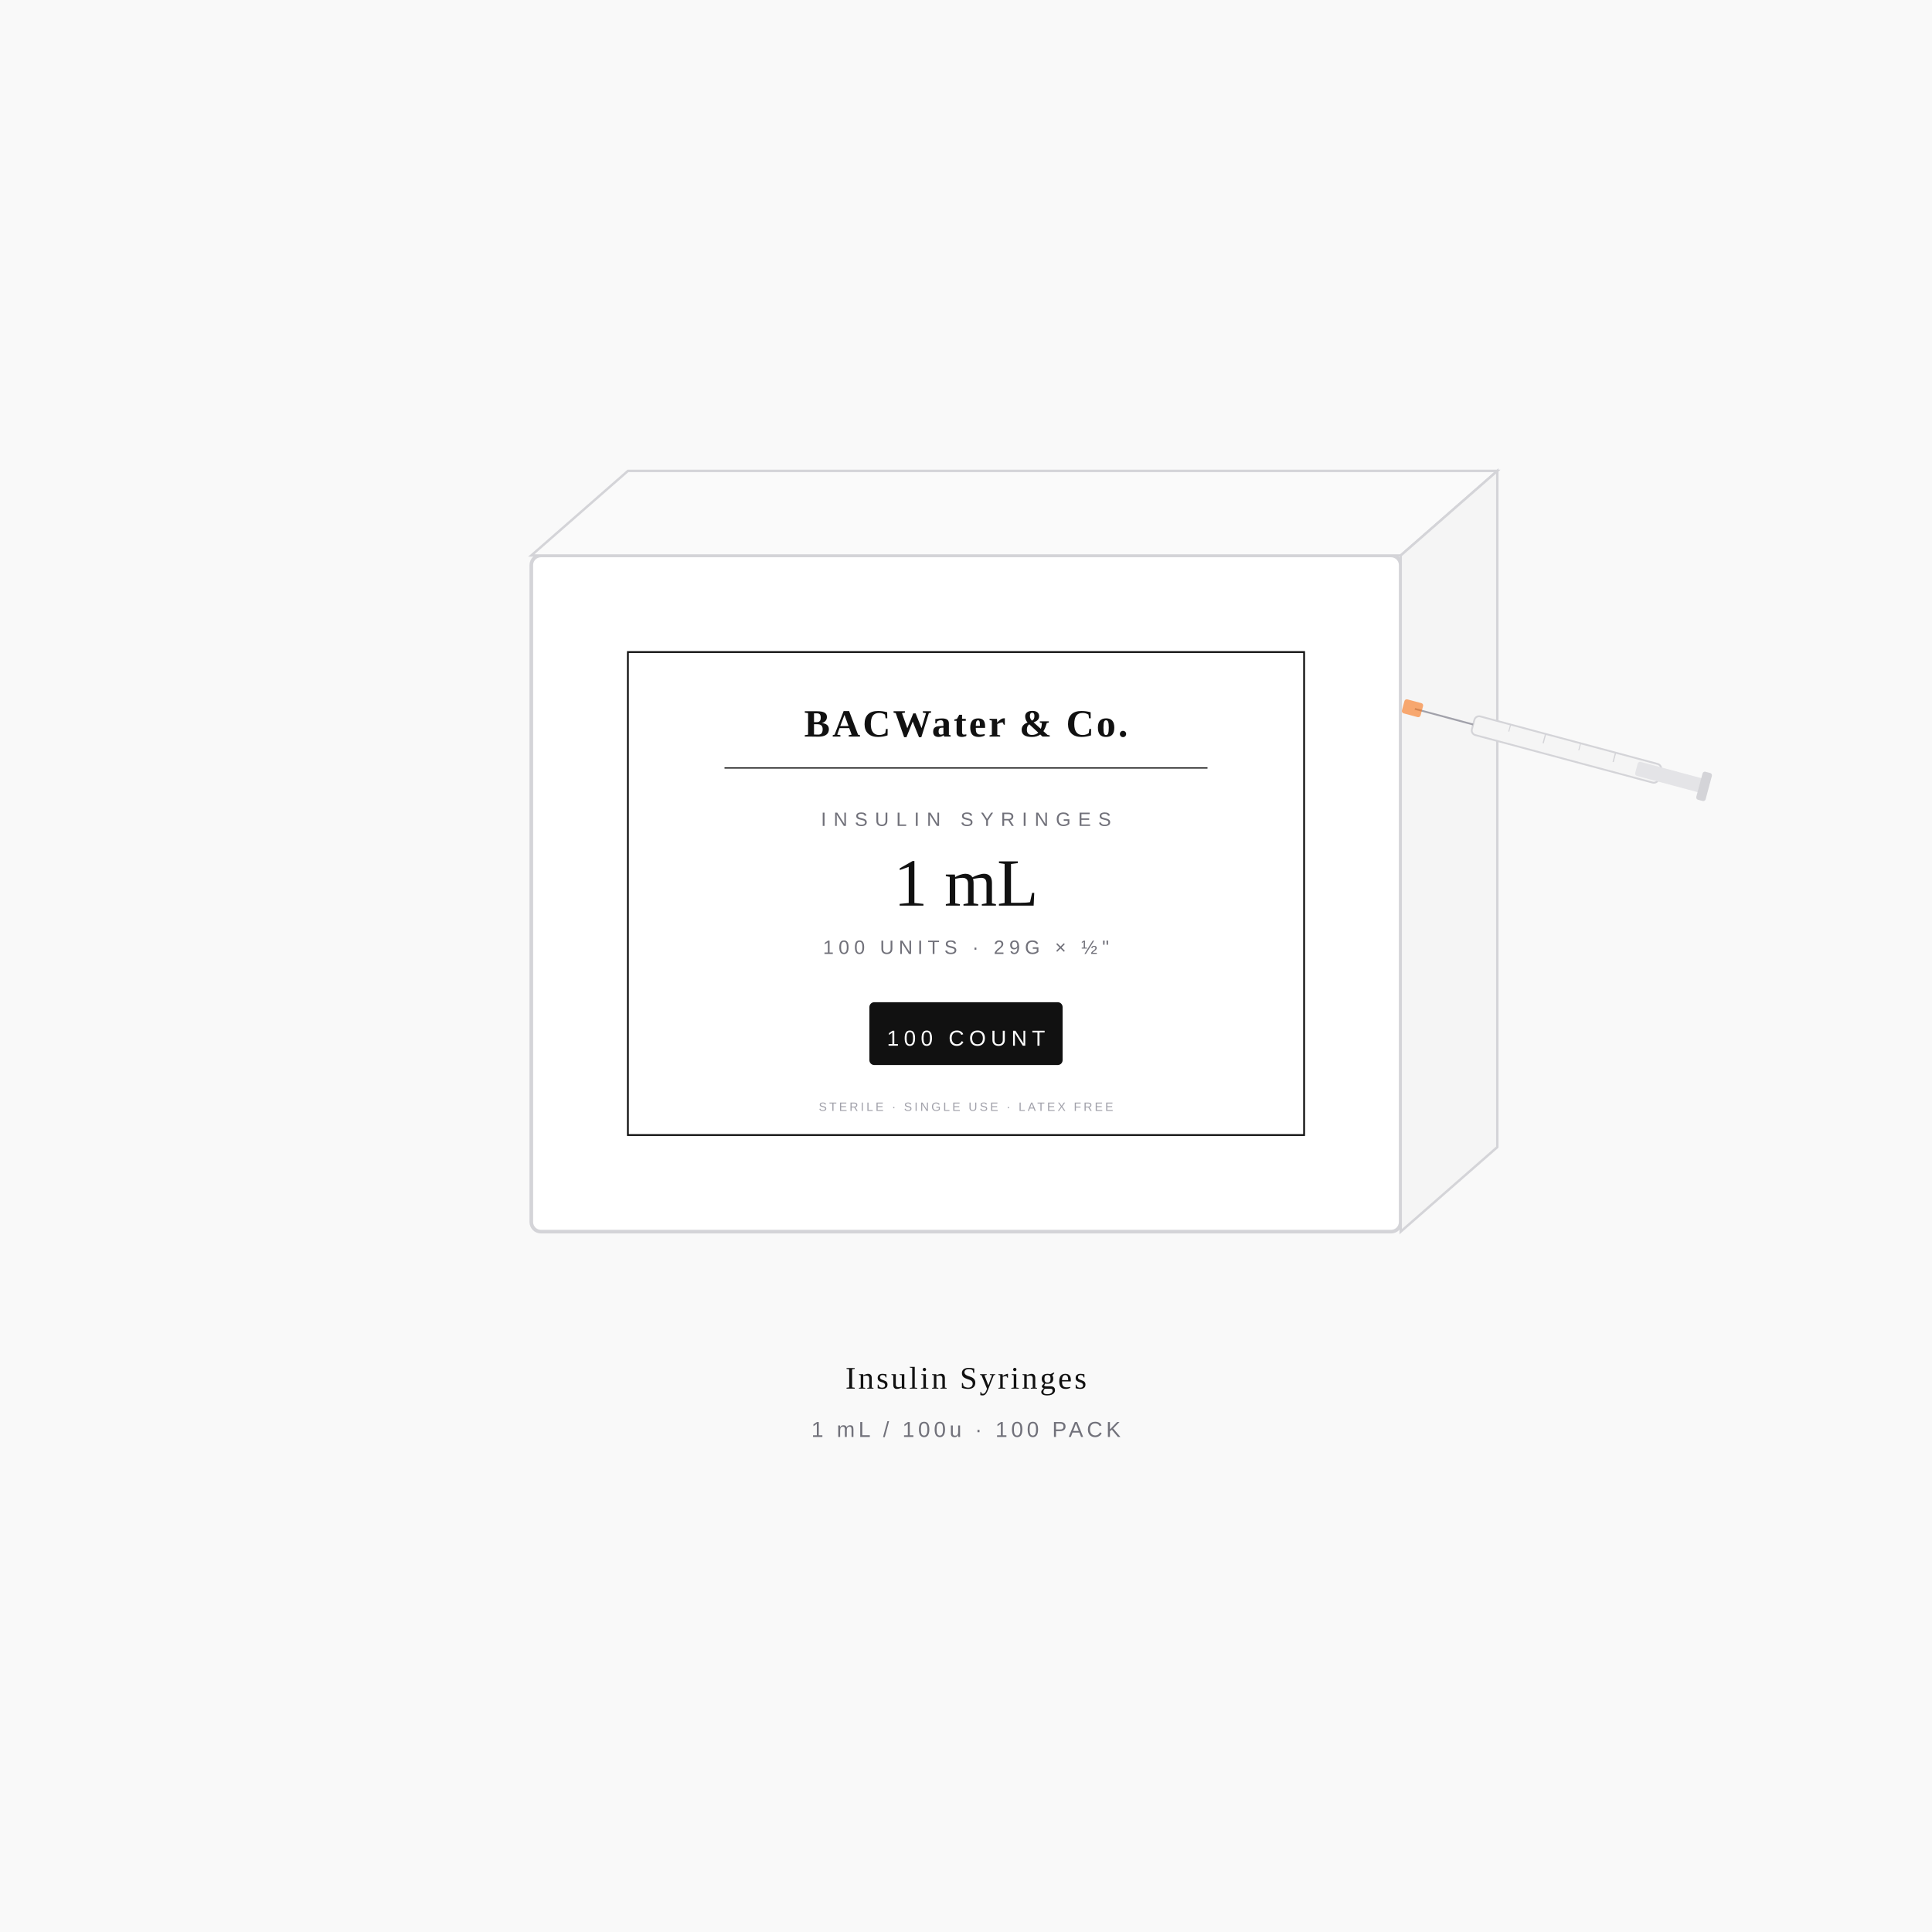
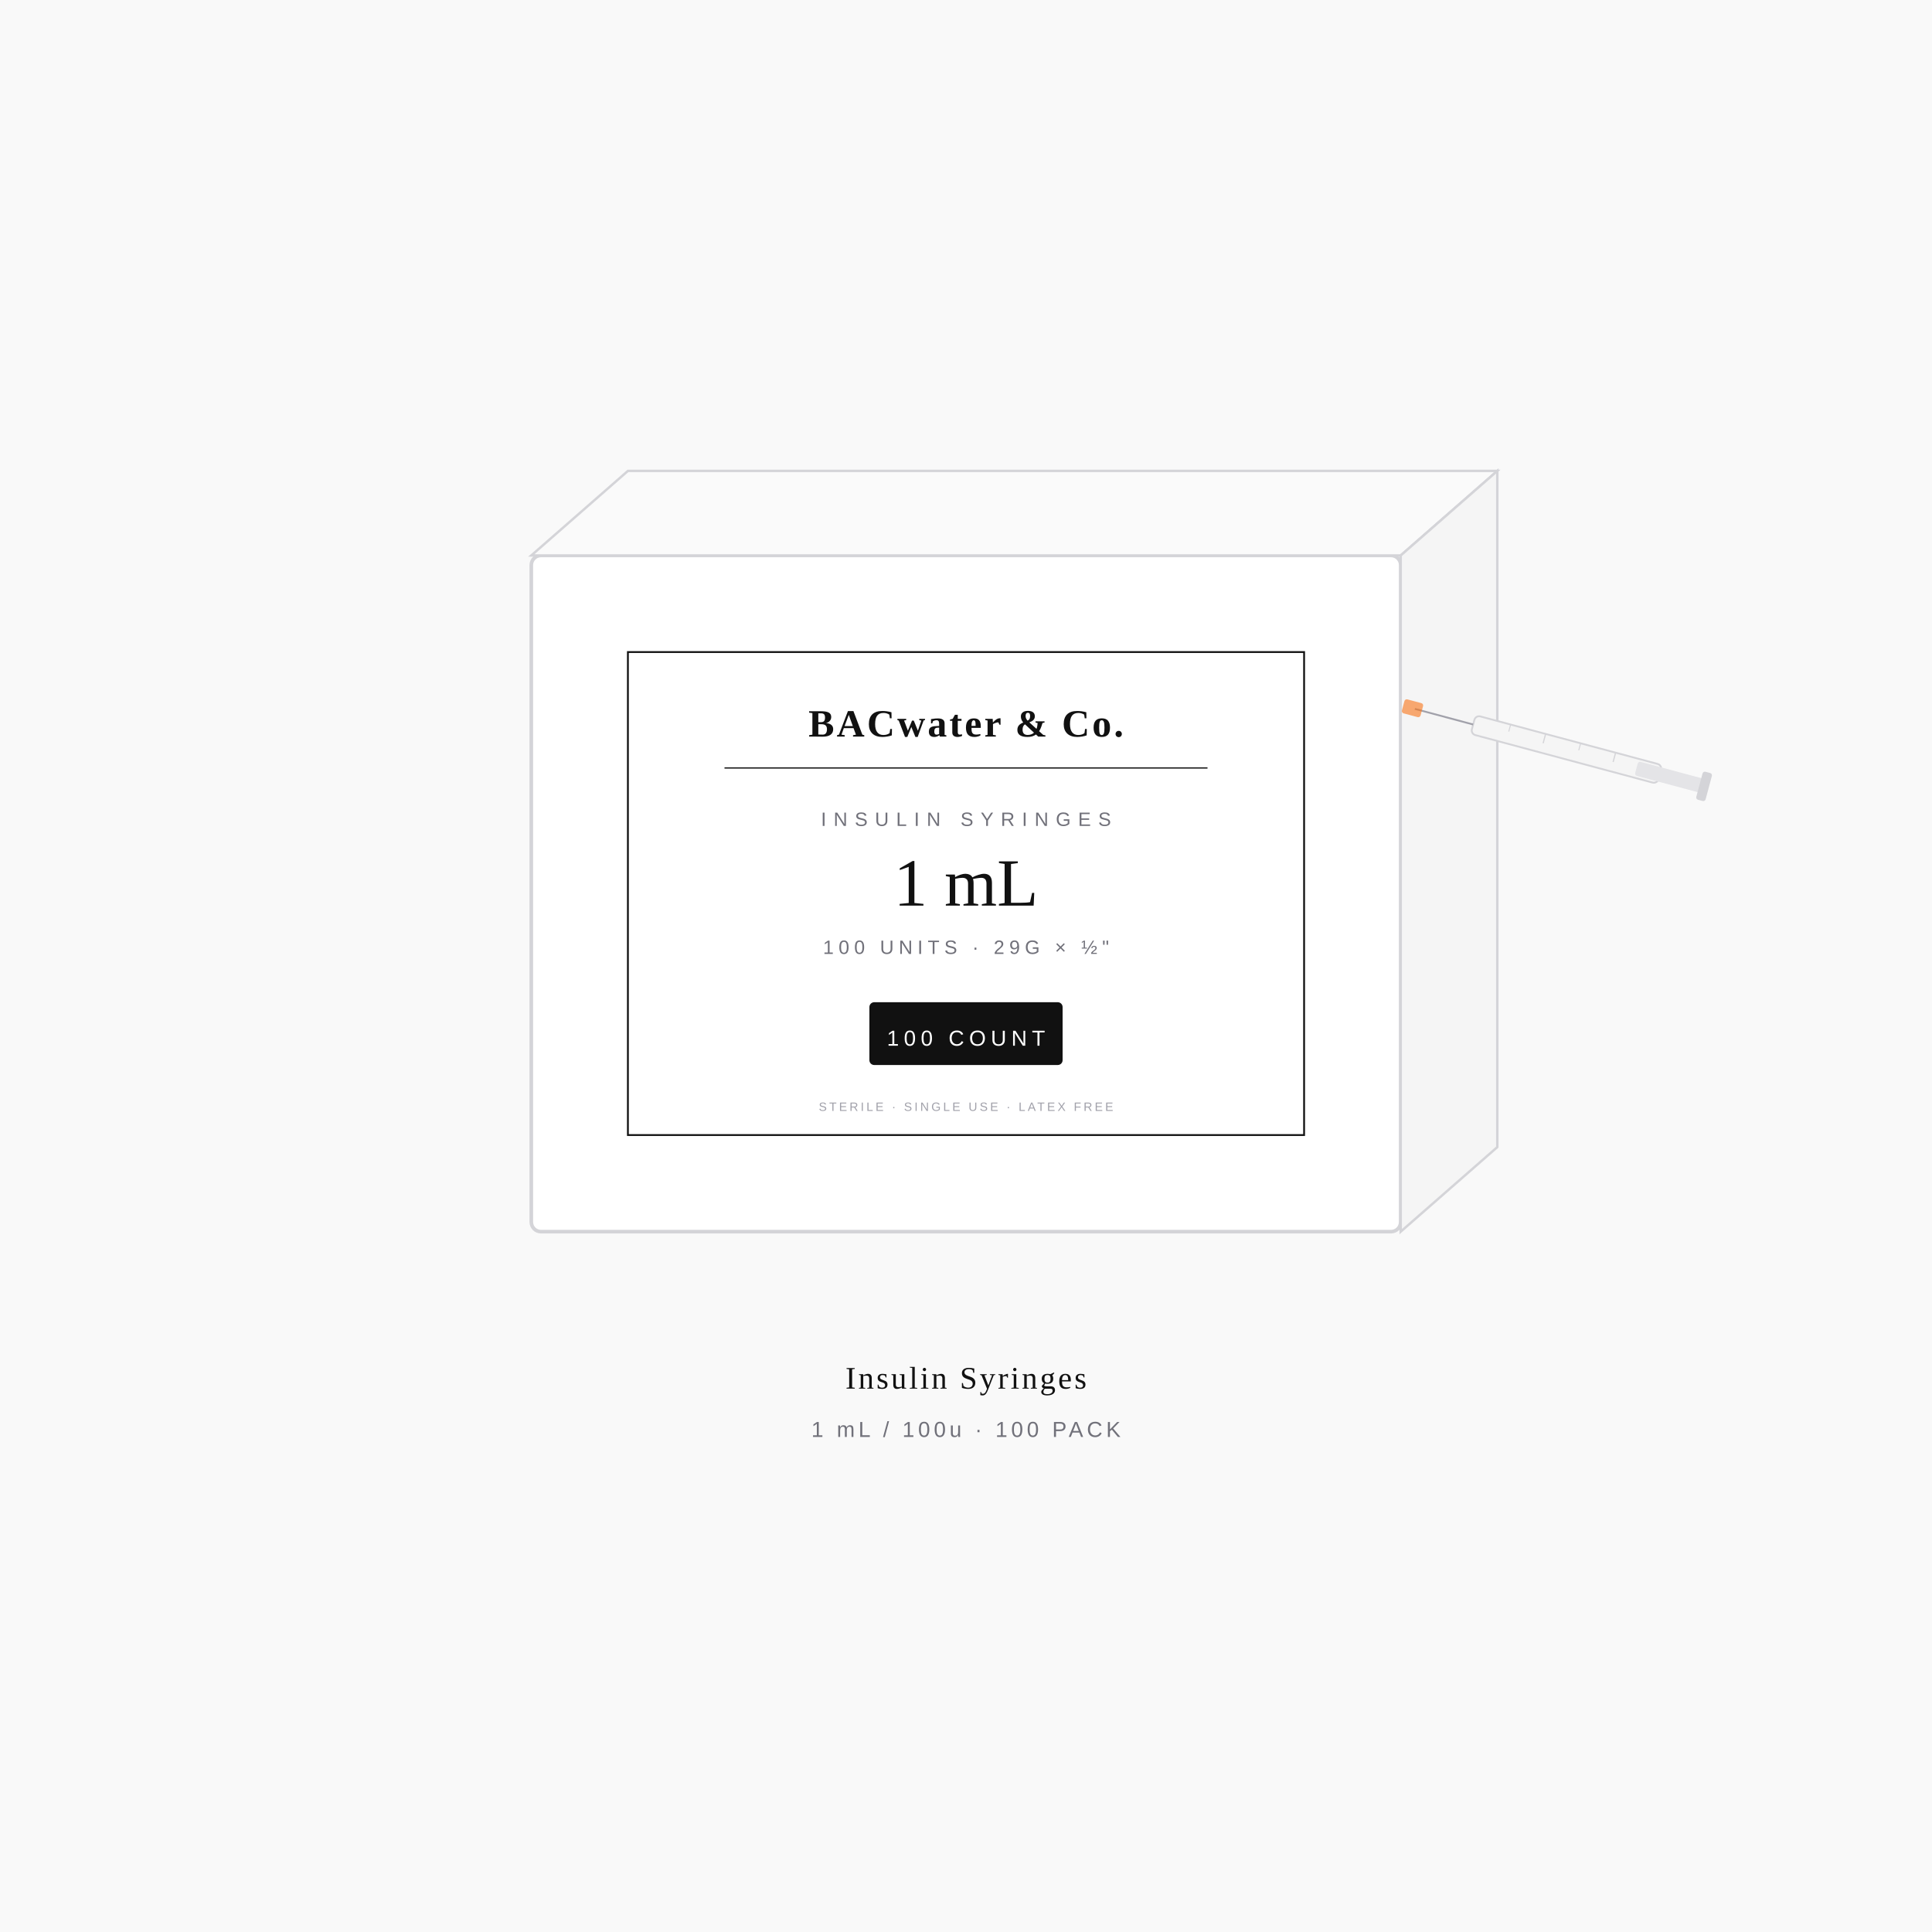
<svg xmlns="http://www.w3.org/2000/svg" viewBox="0 0 800 800">
  <rect width="800" height="800" fill="#f9f9f9" />
  <rect x="220" y="230" width="360" height="280" rx="4" fill="#ffffff" stroke="#d4d4d8" stroke-width="1.5" />
  <polygon points="220,230 260,195 620,195 580,230" fill="#fafafa" stroke="#d4d4d8" stroke-width="1" />
  <polygon points="580,230 620,195 620,475 580,510" fill="#f5f5f5" stroke="#d4d4d8" stroke-width="1" />
  <rect x="260" y="270" width="280" height="200" fill="#ffffff" stroke="#111111" stroke-width="0.75" />
-   <text x="400" y="305" text-anchor="middle" font-family="Georgia, 'Times New Roman', serif" font-size="16" fill="#111111" font-weight="600" letter-spacing="1">BACWater &amp; Co.</text>
+   <text x="400" y="305" text-anchor="middle" font-family="Georgia, 'Times New Roman', serif" font-size="16" fill="#111111" font-weight="600" letter-spacing="1">BACwater &amp; Co.</text>
  <line x1="300" y1="318" x2="500" y2="318" stroke="#111111" stroke-width="0.5" />
  <text x="400" y="342" text-anchor="middle" font-family="Arial, Helvetica, sans-serif" font-size="8" fill="#71717a" letter-spacing="3">INSULIN SYRINGES</text>
  <text x="400" y="375" text-anchor="middle" font-family="Georgia, 'Times New Roman', serif" font-size="28" fill="#111111">1 mL</text>
  <text x="400" y="395" text-anchor="middle" font-family="Arial, Helvetica, sans-serif" font-size="8" fill="#71717a" letter-spacing="2">100 UNITS  ·  29G × ½"</text>
  <rect x="360" y="415" width="80" height="26" rx="2" fill="#111111" />
  <text x="400" y="433" text-anchor="middle" font-family="Arial, Helvetica, sans-serif" font-size="9" fill="#ffffff" letter-spacing="2">100 COUNT</text>
  <text x="400" y="460" text-anchor="middle" font-family="Arial, Helvetica, sans-serif" font-size="5" fill="#a1a1aa" letter-spacing="1">STERILE  ·  SINGLE USE  ·  LATEX FREE</text>
  <g transform="translate(610, 300) rotate(15)">
    <rect x="0" y="-4" width="80" height="8" rx="2" fill="#f5f5f5" stroke="#d4d4d8" stroke-width="0.75" />
    <rect x="70" y="-3" width="30" height="6" rx="1" fill="#e4e4e7" />
    <rect x="97" y="-6" width="4" height="12" rx="1" fill="#d4d4d8" />
    <line x1="0" y1="0" x2="-25" y2="0" stroke="#a1a1aa" stroke-width="0.75" />
    <rect x="-30" y="-3" width="8" height="6" rx="1" fill="#f97316" opacity="0.6" />
    <line x1="15" y1="-4" x2="15" y2="-1" stroke="#d4d4d8" stroke-width="0.4" />
    <line x1="30" y1="-4" x2="30" y2="0" stroke="#d4d4d8" stroke-width="0.5" />
    <line x1="45" y1="-4" x2="45" y2="-1" stroke="#d4d4d8" stroke-width="0.4" />
    <line x1="60" y1="-4" x2="60" y2="0" stroke="#d4d4d8" stroke-width="0.5" />
  </g>
  <text x="400" y="575" text-anchor="middle" font-family="Georgia, 'Times New Roman', serif" font-size="13" fill="#111111" letter-spacing="1">Insulin Syringes</text>
  <text x="400" y="595" text-anchor="middle" font-family="Arial, Helvetica, sans-serif" font-size="9" fill="#71717a" letter-spacing="1.5">1 mL / 100u  ·  100 PACK</text>
</svg>
